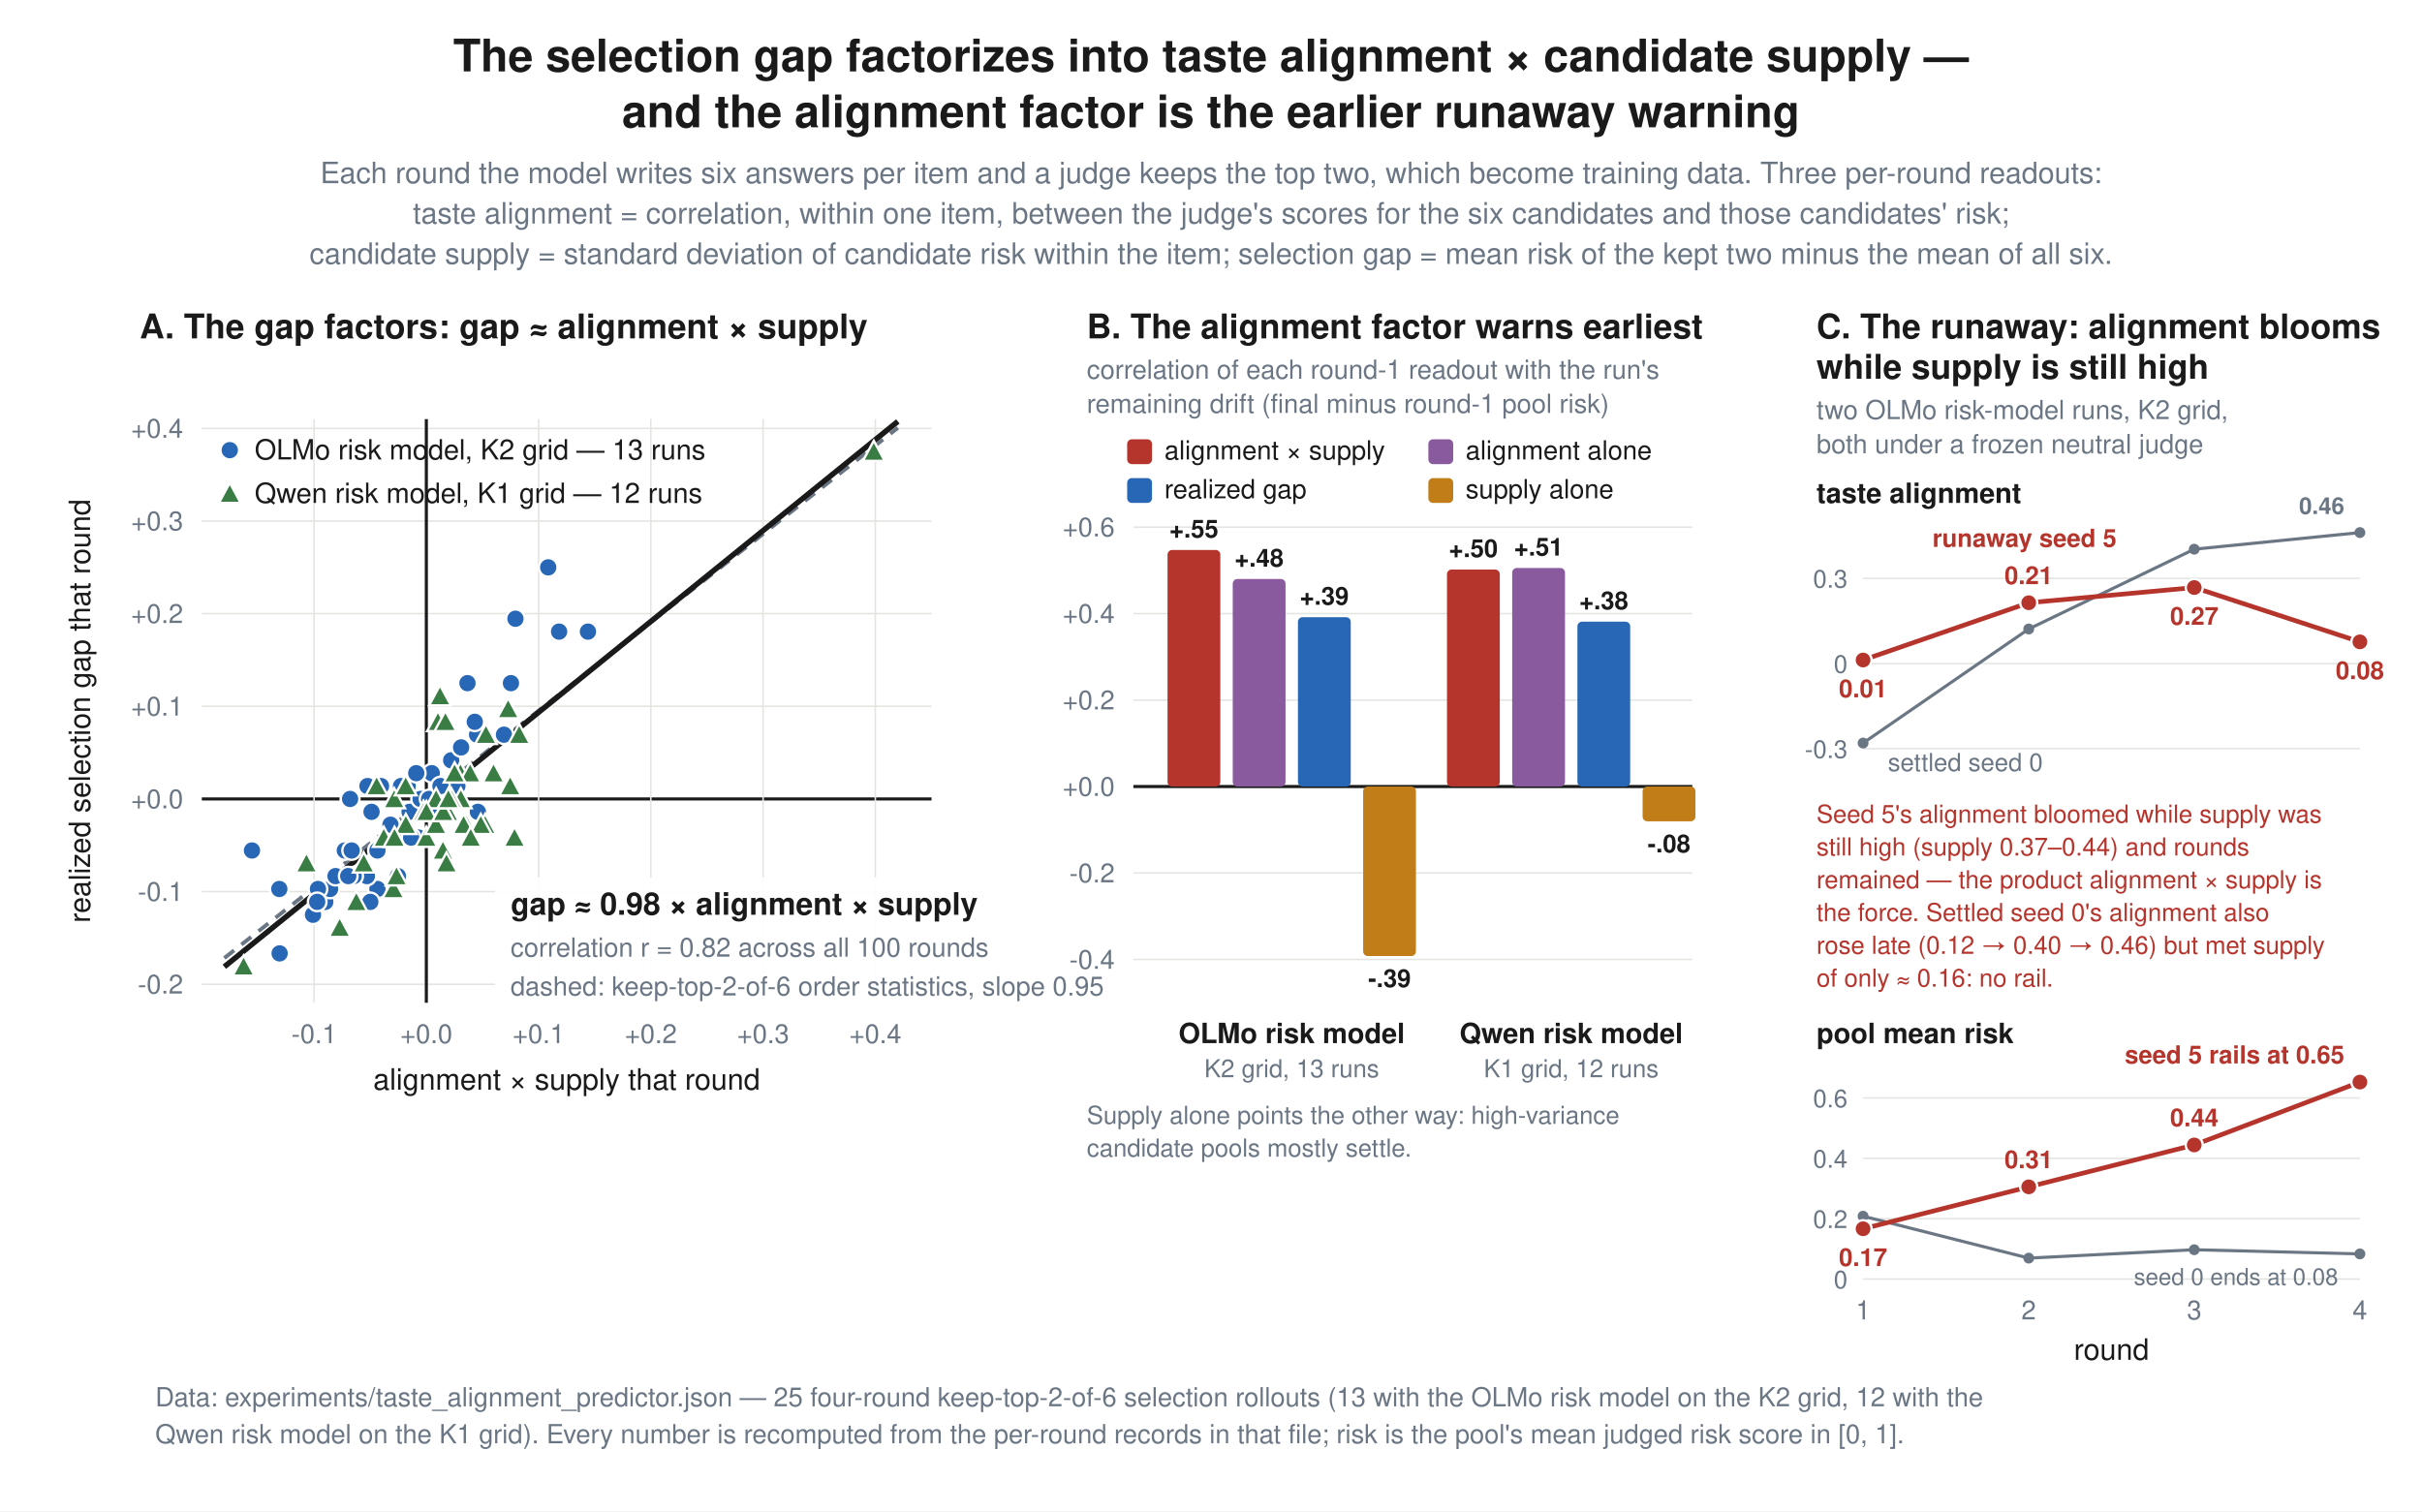
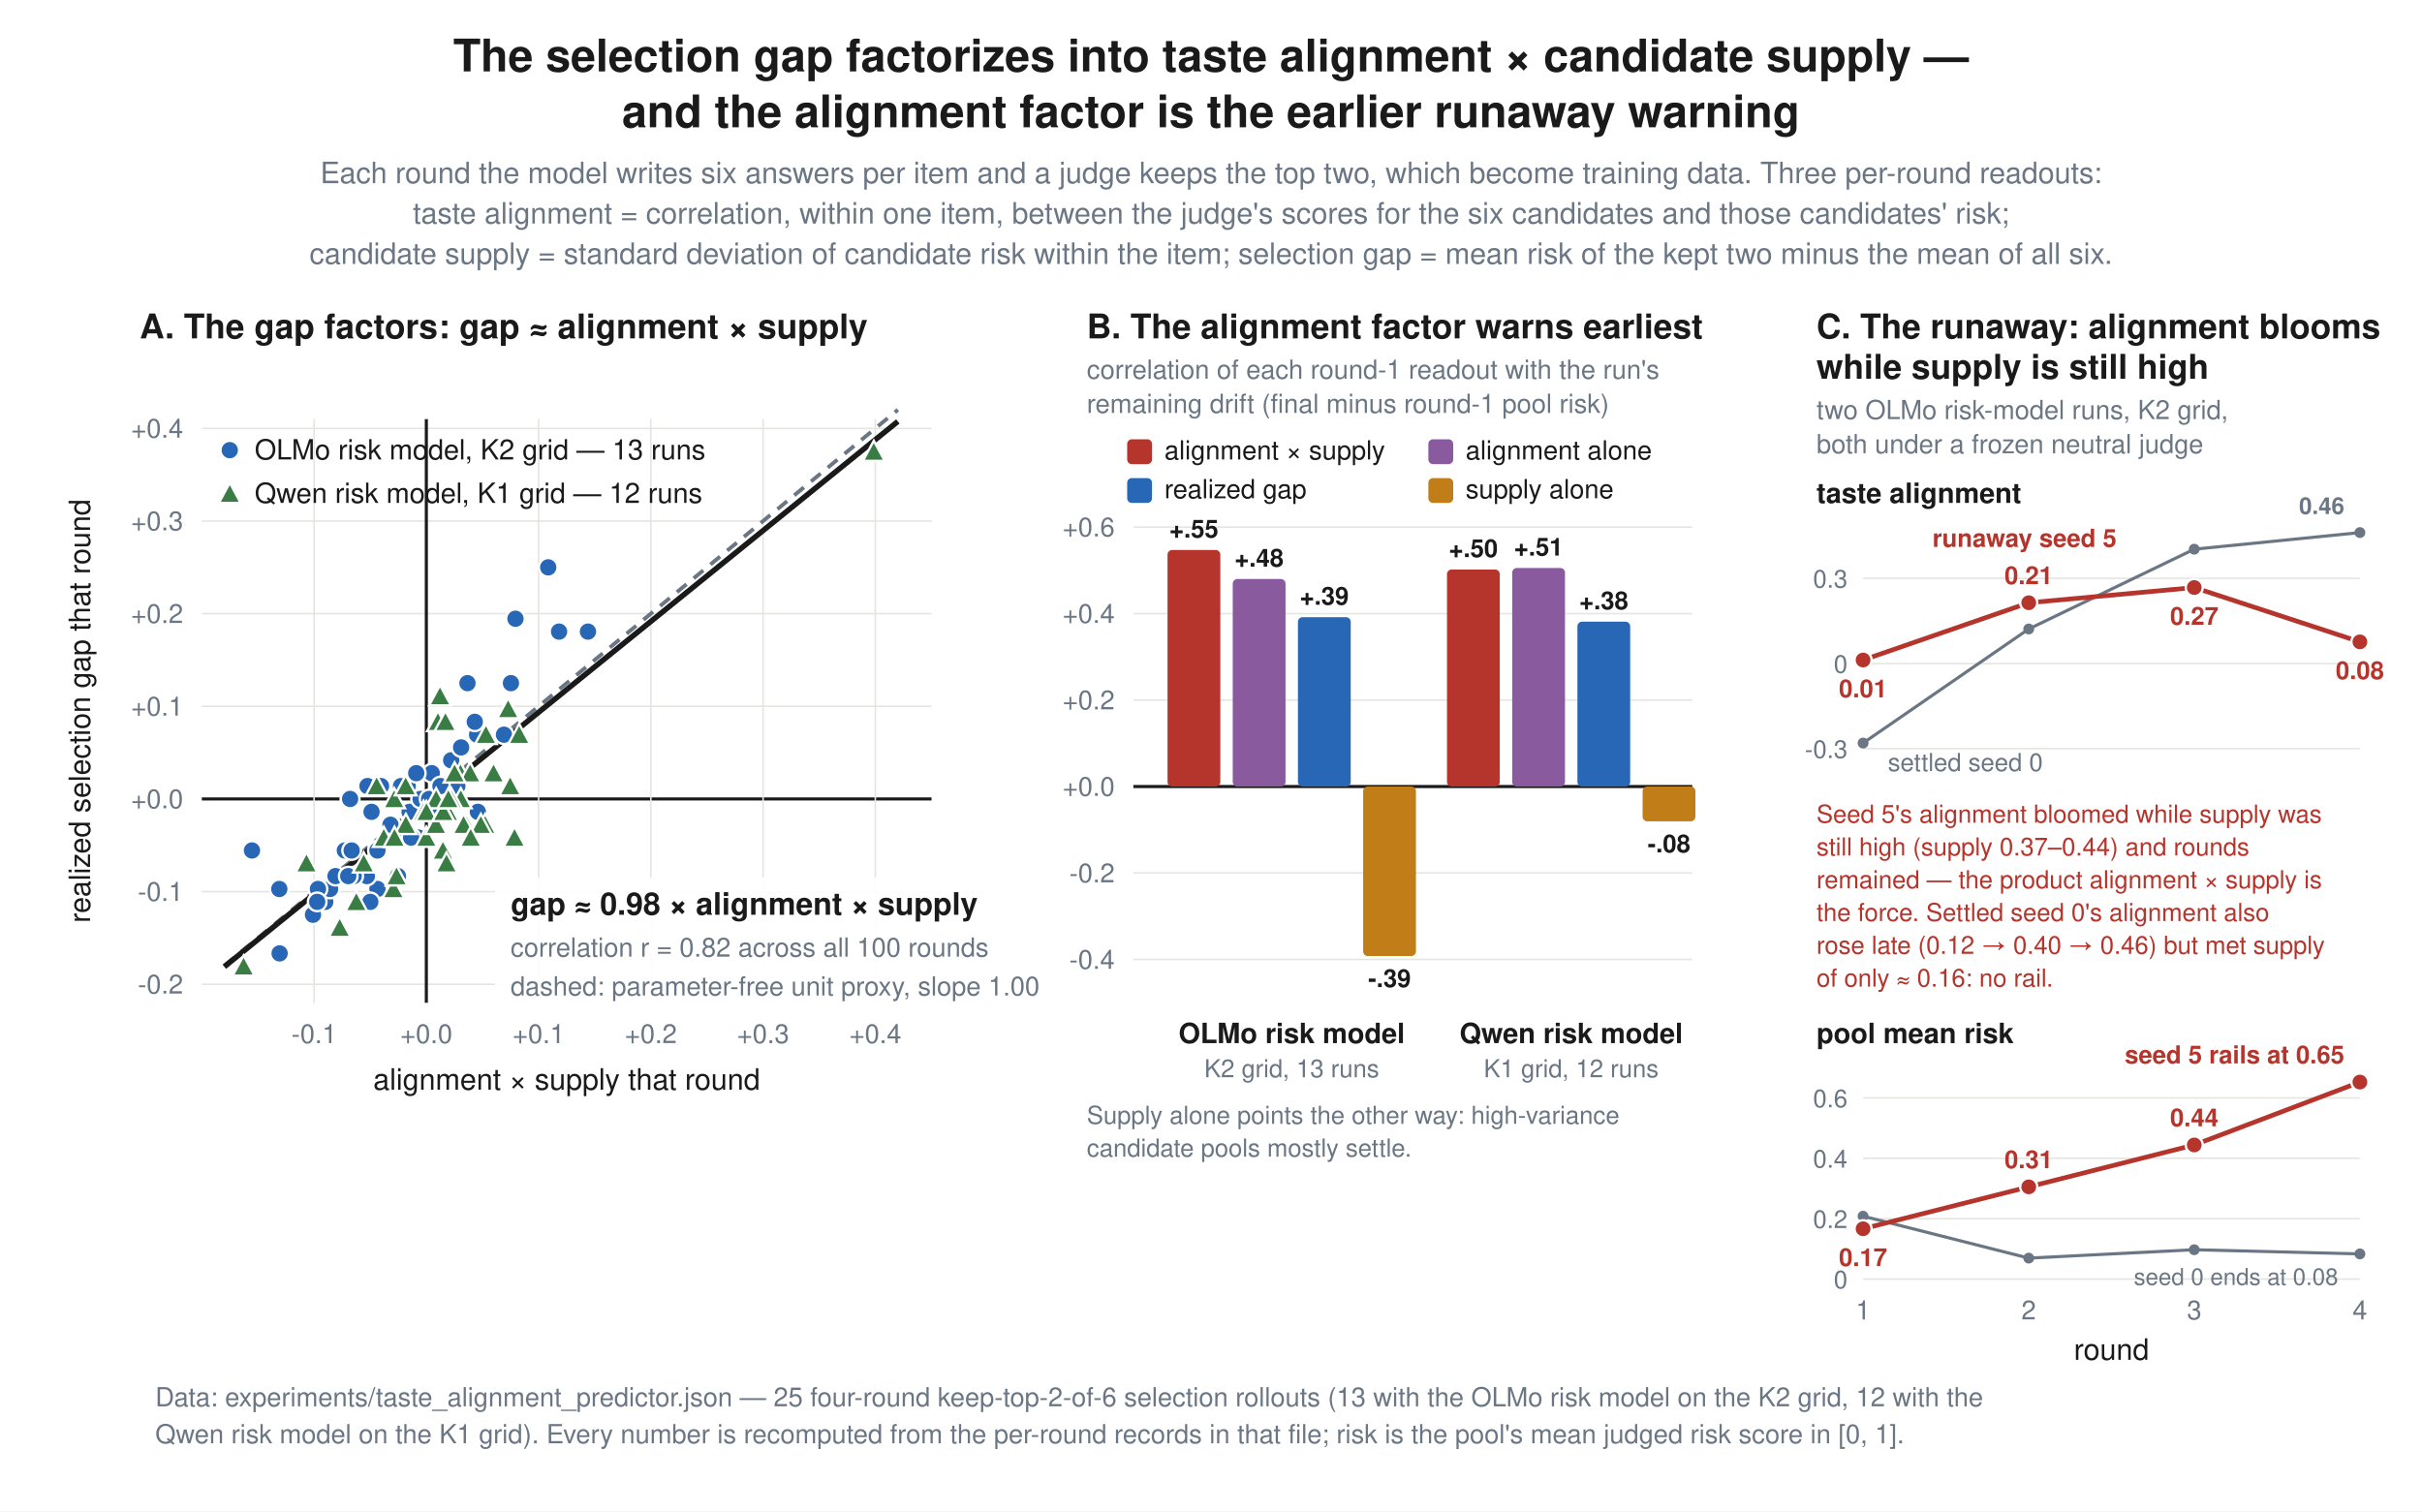
<svg xmlns="http://www.w3.org/2000/svg" viewBox="0 0 1560 973.6" font-family="Helvetica, Arial, sans-serif">
  <rect width="1560" height="973.6" fill="white" />
  <text x="780" y="46" text-anchor="middle" font-family="Helvetica, Arial, sans-serif" font-size="29" font-weight="bold" fill="#1a1a1a">The selection gap factorizes into taste alignment × candidate supply —</text>
  <text x="780" y="82" text-anchor="middle" font-family="Helvetica, Arial, sans-serif" font-size="29" font-weight="bold" fill="#1a1a1a">and the alignment factor is the earlier runaway warning</text>
  <text x="780" y="118" text-anchor="middle" font-family="Helvetica, Arial, sans-serif" font-size="19" font-weight="normal" fill="#6b7684">Each round the model writes six answers per item and a judge keeps the top two, which become training data. Three per-round readouts:</text>
  <text x="780" y="144" text-anchor="middle" font-family="Helvetica, Arial, sans-serif" font-size="19" font-weight="normal" fill="#6b7684">taste alignment = correlation, within one item, between the judge's scores for the six candidates and those candidates' risk;</text>
  <text x="780" y="170" text-anchor="middle" font-family="Helvetica, Arial, sans-serif" font-size="19" font-weight="normal" fill="#6b7684">candidate supply = standard deviation of candidate risk within the item; selection gap = mean risk of the kept two minus the mean of all six.</text>
  <text x="90" y="218" text-anchor="start" font-family="Helvetica, Arial, sans-serif" font-size="22" font-weight="bold" fill="#1a1a1a">A. The gap factors: gap ≈ alignment × supply</text>
  <line x1="130" y1="634.1" x2="600" y2="634.1" stroke="#e4e4e0" stroke-width="1" />
  <text x="118" y="640.063" text-anchor="end" font-family="Helvetica, Arial, sans-serif" font-size="17" font-weight="normal" fill="#6b7684">-0.2</text>
  <line x1="130" y1="574.4" x2="600" y2="574.4" stroke="#e4e4e0" stroke-width="1" />
  <text x="118" y="580.381" text-anchor="end" font-family="Helvetica, Arial, sans-serif" font-size="17" font-weight="normal" fill="#6b7684">-0.1</text>
  <line x1="130" y1="514.7" x2="600" y2="514.7" stroke="#1a1a1a" stroke-width="2" />
  <text x="118" y="520.698" text-anchor="end" font-family="Helvetica, Arial, sans-serif" font-size="17" font-weight="normal" fill="#6b7684">+0.0</text>
  <line x1="130" y1="455.0" x2="600" y2="455.0" stroke="#e4e4e0" stroke-width="1" />
  <text x="118" y="461.016" text-anchor="end" font-family="Helvetica, Arial, sans-serif" font-size="17" font-weight="normal" fill="#6b7684">+0.1</text>
  <line x1="130" y1="395.3" x2="600" y2="395.3" stroke="#e4e4e0" stroke-width="1" />
  <text x="118" y="401.333" text-anchor="end" font-family="Helvetica, Arial, sans-serif" font-size="17" font-weight="normal" fill="#6b7684">+0.2</text>
  <line x1="130" y1="335.7" x2="600" y2="335.7" stroke="#e4e4e0" stroke-width="1" />
  <text x="118" y="341.651" text-anchor="end" font-family="Helvetica, Arial, sans-serif" font-size="17" font-weight="normal" fill="#6b7684">+0.3</text>
  <line x1="130" y1="276.0" x2="600" y2="276.0" stroke="#e4e4e0" stroke-width="1" />
  <text x="118" y="281.968" text-anchor="end" font-family="Helvetica, Arial, sans-serif" font-size="17" font-weight="normal" fill="#6b7684">+0.4</text>
  <line x1="202.3" y1="270" x2="202.3" y2="646" stroke="#e4e4e0" stroke-width="1" />
  <text x="202.308" y="672" text-anchor="middle" font-family="Helvetica, Arial, sans-serif" font-size="17" font-weight="normal" fill="#6b7684">-0.1</text>
  <line x1="274.6" y1="270" x2="274.6" y2="646" stroke="#1a1a1a" stroke-width="2" />
  <text x="274.615" y="672" text-anchor="middle" font-family="Helvetica, Arial, sans-serif" font-size="17" font-weight="normal" fill="#6b7684">+0.0</text>
  <line x1="346.9" y1="270" x2="346.9" y2="646" stroke="#e4e4e0" stroke-width="1" />
  <text x="346.923" y="672" text-anchor="middle" font-family="Helvetica, Arial, sans-serif" font-size="17" font-weight="normal" fill="#6b7684">+0.1</text>
  <line x1="419.2" y1="270" x2="419.2" y2="646" stroke="#e4e4e0" stroke-width="1" />
  <text x="419.231" y="672" text-anchor="middle" font-family="Helvetica, Arial, sans-serif" font-size="17" font-weight="normal" fill="#6b7684">+0.2</text>
  <line x1="491.5" y1="270" x2="491.5" y2="646" stroke="#e4e4e0" stroke-width="1" />
  <text x="491.538" y="672" text-anchor="middle" font-family="Helvetica, Arial, sans-serif" font-size="17" font-weight="normal" fill="#6b7684">+0.3</text>
  <line x1="563.8" y1="270" x2="563.8" y2="646" stroke="#e4e4e0" stroke-width="1" />
  <text x="563.846" y="672" text-anchor="middle" font-family="Helvetica, Arial, sans-serif" font-size="17" font-weight="normal" fill="#6b7684">+0.4</text>
  <text x="365.0" y="702" text-anchor="middle" font-family="Helvetica, Arial, sans-serif" font-size="19" font-weight="normal" fill="#1a1a1a">alignment × supply that round</text>
  <text x="58" y="458.0" font-size="19" fill="#1a1a1a" font-family="Helvetica, Arial, sans-serif" transform="rotate(-90 58 458.0)" text-anchor="middle">realized selection gap that round</text>
-   <line x1="144.5" y1="617.2" x2="578.3" y2="275.6" stroke="#6b7684" stroke-width="2.5" stroke-dasharray="8 6" />
+   <line x1="144.5" y1="622.1" x2="578.3" y2="264.0" stroke="#6b7684" stroke-width="2.5" stroke-dasharray="8 6" />
  <line x1="144.5" y1="622.8" x2="578.3" y2="271.5" stroke="#1a1a1a" stroke-width="3.5" />
  <circle cx="201.6" cy="589.3" r="6.0" fill="#2867b5" stroke="white" stroke-width="1.5" />
  <circle cx="263.8" cy="523.0" r="6.0" fill="#2867b5" stroke="white" stroke-width="1.5" />
  <circle cx="222.1" cy="547.9" r="6.0" fill="#2867b5" stroke="white" stroke-width="1.5" />
  <circle cx="262.8" cy="539.6" r="6.0" fill="#2867b5" stroke="white" stroke-width="1.5" />
  <circle cx="225.5" cy="514.7" r="6.0" fill="#2867b5" stroke="white" stroke-width="1.5" />
  <circle cx="162.3" cy="547.9" r="6.0" fill="#2867b5" stroke="white" stroke-width="1.5" />
  <circle cx="243.1" cy="572.7" r="6.0" fill="#2867b5" stroke="white" stroke-width="1.5" />
  <circle cx="262.6" cy="506.4" r="6.0" fill="#2867b5" stroke="white" stroke-width="1.5" />
  <circle cx="179.9" cy="572.7" r="6.0" fill="#2867b5" stroke="white" stroke-width="1.5" />
  <circle cx="226.5" cy="547.9" r="6.0" fill="#2867b5" stroke="white" stroke-width="1.5" />
  <circle cx="251.8" cy="531.3" r="6.0" fill="#2867b5" stroke="white" stroke-width="1.5" />
  <circle cx="270.9" cy="514.7" r="6.0" fill="#2867b5" stroke="white" stroke-width="1.5" />
  <circle cx="225.5" cy="514.7" r="6.0" fill="#2867b5" stroke="white" stroke-width="1.5" />
  <circle cx="209.5" cy="581.0" r="6.0" fill="#2867b5" stroke="white" stroke-width="1.5" />
  <circle cx="238.5" cy="581.0" r="6.0" fill="#2867b5" stroke="white" stroke-width="1.5" />
  <circle cx="212.6" cy="572.7" r="6.0" fill="#2867b5" stroke="white" stroke-width="1.5" />
  <circle cx="204.8" cy="572.7" r="6.0" fill="#2867b5" stroke="white" stroke-width="1.5" />
  <circle cx="236.7" cy="506.4" r="6.0" fill="#2867b5" stroke="white" stroke-width="1.5" />
  <circle cx="269.6" cy="539.6" r="6.0" fill="#2867b5" stroke="white" stroke-width="1.5" />
  <circle cx="307.3" cy="473.3" r="6.0" fill="#2867b5" stroke="white" stroke-width="1.5" />
  <circle cx="283.5" cy="523.0" r="6.0" fill="#2867b5" stroke="white" stroke-width="1.5" />
  <circle cx="258.8" cy="539.6" r="6.0" fill="#2867b5" stroke="white" stroke-width="1.5" />
  <circle cx="256.3" cy="564.4" r="6.0" fill="#2867b5" stroke="white" stroke-width="1.5" />
  <circle cx="294.6" cy="506.4" r="6.0" fill="#2867b5" stroke="white" stroke-width="1.5" />
  <circle cx="236.3" cy="564.4" r="6.0" fill="#2867b5" stroke="white" stroke-width="1.5" />
  <circle cx="243.1" cy="547.9" r="6.0" fill="#2867b5" stroke="white" stroke-width="1.5" />
  <circle cx="278.9" cy="514.7" r="6.0" fill="#2867b5" stroke="white" stroke-width="1.5" />
  <circle cx="278.1" cy="498.1" r="6.0" fill="#2867b5" stroke="white" stroke-width="1.5" />
  <circle cx="227.8" cy="564.4" r="6.0" fill="#2867b5" stroke="white" stroke-width="1.5" />
  <circle cx="307.8" cy="523.0" r="6.0" fill="#2867b5" stroke="white" stroke-width="1.5" />
  <circle cx="290.6" cy="489.8" r="6.0" fill="#2867b5" stroke="white" stroke-width="1.5" />
  <circle cx="180.1" cy="614.2" r="6.0" fill="#2867b5" stroke="white" stroke-width="1.5" />
  <circle cx="276.4" cy="514.7" r="6.0" fill="#2867b5" stroke="white" stroke-width="1.5" />
  <circle cx="332.0" cy="398.6" r="6.0" fill="#2867b5" stroke="white" stroke-width="1.5" />
  <circle cx="360.1" cy="406.9" r="6.0" fill="#2867b5" stroke="white" stroke-width="1.5" />
  <circle cx="297.0" cy="481.5" r="6.0" fill="#2867b5" stroke="white" stroke-width="1.5" />
  <circle cx="216.1" cy="564.4" r="6.0" fill="#2867b5" stroke="white" stroke-width="1.5" />
  <circle cx="283.7" cy="506.4" r="6.0" fill="#2867b5" stroke="white" stroke-width="1.5" />
  <circle cx="324.6" cy="473.3" r="6.0" fill="#2867b5" stroke="white" stroke-width="1.5" />
  <circle cx="329.1" cy="440.1" r="6.0" fill="#2867b5" stroke="white" stroke-width="1.5" />
  <circle cx="239.3" cy="523.0" r="6.0" fill="#2867b5" stroke="white" stroke-width="1.5" />
  <circle cx="245.4" cy="506.4" r="6.0" fill="#2867b5" stroke="white" stroke-width="1.5" />
  <circle cx="268.1" cy="498.1" r="6.0" fill="#2867b5" stroke="white" stroke-width="1.5" />
  <circle cx="305.8" cy="465.0" r="6.0" fill="#2867b5" stroke="white" stroke-width="1.5" />
  <circle cx="301.1" cy="440.1" r="6.0" fill="#2867b5" stroke="white" stroke-width="1.5" />
  <circle cx="258.3" cy="506.4" r="6.0" fill="#2867b5" stroke="white" stroke-width="1.5" />
  <circle cx="353.1" cy="365.5" r="6.0" fill="#2867b5" stroke="white" stroke-width="1.5" />
  <circle cx="378.7" cy="406.9" r="6.0" fill="#2867b5" stroke="white" stroke-width="1.5" />
  <circle cx="251.5" cy="531.3" r="6.0" fill="#2867b5" stroke="white" stroke-width="1.5" />
  <circle cx="224.3" cy="564.4" r="6.0" fill="#2867b5" stroke="white" stroke-width="1.5" />
  <circle cx="204.3" cy="581.0" r="6.0" fill="#2867b5" stroke="white" stroke-width="1.5" />
  <circle cx="264.8" cy="539.6" r="6.0" fill="#2867b5" stroke="white" stroke-width="1.5" />
  <polygon points="272.8,516.0 265.8,529.0 279.8,529.0" fill="#3a7d44" stroke="white" stroke-width="1.5" />
  <polygon points="261.4,524.3 254.4,537.3 268.4,537.3" fill="#3a7d44" stroke="white" stroke-width="1.5" />
  <polygon points="156.9,615.5 149.9,628.5 163.9,628.5" fill="#3a7d44" stroke="white" stroke-width="1.5" />
  <polygon points="317.9,491.1 310.9,504.1 324.9,504.1" fill="#3a7d44" stroke="white" stroke-width="1.5" />
  <polygon points="272.8,516.0 265.8,529.0 279.8,529.0" fill="#3a7d44" stroke="white" stroke-width="1.5" />
  <polygon points="312.5,524.3 305.5,537.3 319.5,537.3" fill="#3a7d44" stroke="white" stroke-width="1.5" />
  <polygon points="300.4,524.3 293.4,537.3 307.4,537.3" fill="#3a7d44" stroke="white" stroke-width="1.5" />
  <polygon points="247.2,532.6 240.2,545.6 254.2,545.6" fill="#3a7d44" stroke="white" stroke-width="1.5" />
  <polygon points="218.8,590.6 211.8,603.6 225.8,603.6" fill="#3a7d44" stroke="white" stroke-width="1.5" />
  <polygon points="253.9,507.7 246.9,520.7 260.9,520.7" fill="#3a7d44" stroke="white" stroke-width="1.5" />
  <polygon points="280.9,507.7 273.9,520.7 287.9,520.7" fill="#3a7d44" stroke="white" stroke-width="1.5" />
  <polygon points="274.6,532.6 267.6,545.6 281.6,545.6" fill="#3a7d44" stroke="white" stroke-width="1.5" />
  <polygon points="288.0,549.1 281.0,562.1 295.0,562.1" fill="#3a7d44" stroke="white" stroke-width="1.5" />
  <polygon points="313.0,466.3 306.0,479.3 320.0,479.3" fill="#3a7d44" stroke="white" stroke-width="1.5" />
  <polygon points="296.6,491.1 289.6,504.1 303.6,504.1" fill="#3a7d44" stroke="white" stroke-width="1.5" />
  <polygon points="309.7,524.3 302.7,537.3 316.7,537.3" fill="#3a7d44" stroke="white" stroke-width="1.5" />
  <polygon points="288.0,549.1 281.0,562.1 295.0,562.1" fill="#3a7d44" stroke="white" stroke-width="1.5" />
  <polygon points="296.8,507.7 289.8,520.7 303.8,520.7" fill="#3a7d44" stroke="white" stroke-width="1.5" />
  <polygon points="302.8,491.1 295.8,504.1 309.8,504.1" fill="#3a7d44" stroke="white" stroke-width="1.5" />
  <polygon points="254.1,532.6 247.1,545.6 261.1,545.6" fill="#3a7d44" stroke="white" stroke-width="1.5" />
  <polygon points="234.3,549.1 227.3,562.1 241.3,562.1" fill="#3a7d44" stroke="white" stroke-width="1.5" />
  <polygon points="197.4,549.1 190.4,562.1 204.4,562.1" fill="#3a7d44" stroke="white" stroke-width="1.5" />
  <polygon points="242.6,499.4 235.6,512.4 249.6,512.4" fill="#3a7d44" stroke="white" stroke-width="1.5" />
  <polygon points="328.6,499.4 321.6,512.4 335.6,512.4" fill="#3a7d44" stroke="white" stroke-width="1.5" />
  <polygon points="327.3,449.7 320.3,462.7 334.3,462.7" fill="#3a7d44" stroke="white" stroke-width="1.5" />
  <polygon points="288.5,516.0 281.5,529.0 295.5,529.0" fill="#3a7d44" stroke="white" stroke-width="1.5" />
  <polygon points="280.8,524.3 273.8,537.3 287.8,537.3" fill="#3a7d44" stroke="white" stroke-width="1.5" />
  <polygon points="331.4,532.6 324.4,545.6 338.4,545.6" fill="#3a7d44" stroke="white" stroke-width="1.5" />
  <polygon points="327.3,449.7 320.3,462.7 334.3,462.7" fill="#3a7d44" stroke="white" stroke-width="1.5" />
  <polygon points="285.3,540.9 278.3,553.9 292.3,553.9" fill="#3a7d44" stroke="white" stroke-width="1.5" />
  <polygon points="274.7,516.0 267.7,529.0 281.7,529.0" fill="#3a7d44" stroke="white" stroke-width="1.5" />
  <polygon points="287.6,549.1 280.6,562.1 294.6,562.1" fill="#3a7d44" stroke="white" stroke-width="1.5" />
  <polygon points="261.3,499.4 254.3,512.4 268.3,512.4" fill="#3a7d44" stroke="white" stroke-width="1.5" />
  <polygon points="229.5,574.0 222.5,587.0 236.5,587.0" fill="#3a7d44" stroke="white" stroke-width="1.5" />
  <polygon points="283.4,441.4 276.4,454.4 290.4,454.4" fill="#3a7d44" stroke="white" stroke-width="1.5" />
  <polygon points="282.1,458.0 275.1,471.0 289.1,471.0" fill="#3a7d44" stroke="white" stroke-width="1.5" />
  <polygon points="285.5,516.0 278.5,529.0 292.5,529.0" fill="#3a7d44" stroke="white" stroke-width="1.5" />
  <polygon points="292.8,491.1 285.8,504.1 299.8,504.1" fill="#3a7d44" stroke="white" stroke-width="1.5" />
  <polygon points="298.6,524.3 291.6,537.3 305.6,537.3" fill="#3a7d44" stroke="white" stroke-width="1.5" />
  <polygon points="562.8,283.9 555.8,296.9 569.8,296.9" fill="#3a7d44" stroke="white" stroke-width="1.5" />
  <polygon points="285.5,516.0 278.5,529.0 292.5,529.0" fill="#3a7d44" stroke="white" stroke-width="1.5" />
  <polygon points="290.7,507.7 283.7,520.7 297.7,520.7" fill="#3a7d44" stroke="white" stroke-width="1.5" />
  <polygon points="288.8,507.7 281.8,520.7 295.8,520.7" fill="#3a7d44" stroke="white" stroke-width="1.5" />
  <polygon points="286.9,458.0 279.9,471.0 293.9,471.0" fill="#3a7d44" stroke="white" stroke-width="1.5" />
  <polygon points="253.4,565.7 246.4,578.7 260.4,578.7" fill="#3a7d44" stroke="white" stroke-width="1.5" />
  <polygon points="334.4,466.3 327.4,479.3 341.4,479.3" fill="#3a7d44" stroke="white" stroke-width="1.5" />
  <polygon points="255.4,557.4 248.4,570.4 262.4,570.4" fill="#3a7d44" stroke="white" stroke-width="1.5" />
  <polygon points="303.2,532.6 296.2,545.6 310.2,545.6" fill="#3a7d44" stroke="white" stroke-width="1.5" />
  <circle cx="148.0" cy="290.0" r="6.0" fill="#2867b5" stroke="white" stroke-width="1.5" />
  <text x="164" y="296" text-anchor="start" font-family="Helvetica, Arial, sans-serif" font-size="18" font-weight="normal" fill="#1a1a1a">OLMo risk model, K2 grid — 13 runs</text>
  <polygon points="148.0,311.0 141.0,324.0 155.0,324.0" fill="#3a7d44" stroke="white" stroke-width="1.5" />
  <text x="164" y="324" text-anchor="start" font-family="Helvetica, Arial, sans-serif" font-size="18" font-weight="normal" fill="#1a1a1a">Qwen risk model, K1 grid — 12 runs</text>
  <rect x="318.8" y="565.3" width="366" height="88" rx="8" fill="white" fill-opacity="0.92" />
  <text x="328.846" y="589.302" text-anchor="start" font-family="Helvetica, Arial, sans-serif" font-size="20" font-weight="bold" fill="#1a1a1a">gap ≈ 0.98 × alignment × supply</text>
  <text x="328.846" y="616.302" text-anchor="start" font-family="Helvetica, Arial, sans-serif" font-size="17" font-weight="normal" fill="#6b7684">correlation r = 0.82 across all 100 rounds</text>
-   <text x="328.846" y="641.302" text-anchor="start" font-family="Helvetica, Arial, sans-serif" font-size="17" font-weight="normal" fill="#6b7684">dashed: keep-top-2-of-6 order statistics, slope 0.95</text>
+   <text x="328.846" y="641.302" text-anchor="start" font-family="Helvetica, Arial, sans-serif" font-size="17" font-weight="normal" fill="#6b7684">dashed: parameter-free unit proxy, slope 1.00</text>
  <text x="700" y="218" text-anchor="start" font-family="Helvetica, Arial, sans-serif" font-size="22" font-weight="bold" fill="#1a1a1a">B. The alignment factor warns earliest</text>
  <text x="700" y="244" text-anchor="start" font-family="Helvetica, Arial, sans-serif" font-size="17" font-weight="normal" fill="#6b7684">correlation of each round-1 readout with the run's</text>
  <text x="700" y="266" text-anchor="start" font-family="Helvetica, Arial, sans-serif" font-size="17" font-weight="normal" fill="#6b7684">remaining drift (final minus round-1 pool risk)</text>
  <rect x="726" y="283" width="16" height="16" rx="3" fill="#b5342c" />
  <text x="750" y="296" text-anchor="start" font-family="Helvetica, Arial, sans-serif" font-size="17" font-weight="normal" fill="#1a1a1a">alignment × supply</text>
  <rect x="920" y="283" width="16" height="16" rx="3" fill="#8a5a9e" />
  <text x="944" y="296" text-anchor="start" font-family="Helvetica, Arial, sans-serif" font-size="17" font-weight="normal" fill="#1a1a1a">alignment alone</text>
  <rect x="726" y="308" width="16" height="16" rx="3" fill="#2867b5" />
  <text x="750" y="321" text-anchor="start" font-family="Helvetica, Arial, sans-serif" font-size="17" font-weight="normal" fill="#1a1a1a">realized gap</text>
  <rect x="920" y="308" width="16" height="16" rx="3" fill="#c07d18" />
  <text x="944" y="321" text-anchor="start" font-family="Helvetica, Arial, sans-serif" font-size="17" font-weight="normal" fill="#1a1a1a">supply alone</text>
  <line x1="730" y1="618.1" x2="1090" y2="618.1" stroke="#e4e4e0" stroke-width="1" />
  <text x="718" y="624.143" text-anchor="end" font-family="Helvetica, Arial, sans-serif" font-size="17" font-weight="normal" fill="#6b7684">-0.4</text>
  <line x1="730" y1="562.4" x2="1090" y2="562.4" stroke="#e4e4e0" stroke-width="1" />
  <text x="718" y="568.429" text-anchor="end" font-family="Helvetica, Arial, sans-serif" font-size="17" font-weight="normal" fill="#6b7684">-0.2</text>
  <line x1="730" y1="506.7" x2="1090" y2="506.7" stroke="#1a1a1a" stroke-width="2" />
  <text x="718" y="512.714" text-anchor="end" font-family="Helvetica, Arial, sans-serif" font-size="17" font-weight="normal" fill="#6b7684">+0.0</text>
  <line x1="730" y1="451.0" x2="1090" y2="451.0" stroke="#e4e4e0" stroke-width="1" />
  <text x="718" y="457.0" text-anchor="end" font-family="Helvetica, Arial, sans-serif" font-size="17" font-weight="normal" fill="#6b7684">+0.2</text>
  <line x1="730" y1="395.3" x2="1090" y2="395.3" stroke="#e4e4e0" stroke-width="1" />
  <text x="718" y="401.286" text-anchor="end" font-family="Helvetica, Arial, sans-serif" font-size="17" font-weight="normal" fill="#6b7684">+0.4</text>
  <line x1="730" y1="339.6" x2="1090" y2="339.6" stroke="#e4e4e0" stroke-width="1" />
  <text x="718" y="345.571" text-anchor="end" font-family="Helvetica, Arial, sans-serif" font-size="17" font-weight="normal" fill="#6b7684">+0.6</text>
  <rect x="752" y="354.3" width="34" height="152.4" rx="3" fill="#b5342c" />
  <text x="769.0" y="346.303" text-anchor="middle" font-family="Helvetica, Arial, sans-serif" font-size="16" font-weight="bold" fill="#1a1a1a">+.55</text>
  <rect x="794" y="373.0" width="34" height="133.7" rx="3" fill="#8a5a9e" />
  <text x="811.0" y="365.032" text-anchor="middle" font-family="Helvetica, Arial, sans-serif" font-size="16" font-weight="bold" fill="#1a1a1a">+.48</text>
  <rect x="836" y="397.6" width="34" height="109.1" rx="3" fill="#2867b5" />
  <text x="853.0" y="389.578" text-anchor="middle" font-family="Helvetica, Arial, sans-serif" font-size="16" font-weight="bold" fill="#1a1a1a">+.39</text>
  <rect x="878" y="506.7" width="34" height="109.2" rx="3" fill="#c07d18" />
  <text x="895.0" y="635.883" text-anchor="middle" font-family="Helvetica, Arial, sans-serif" font-size="16" font-weight="bold" fill="#1a1a1a">-.39</text>
  <text x="832.0" y="672" text-anchor="middle" font-family="Helvetica, Arial, sans-serif" font-size="18" font-weight="bold" fill="#1a1a1a">OLMo risk model</text>
  <text x="832.0" y="694" text-anchor="middle" font-family="Helvetica, Arial, sans-serif" font-size="16" font-weight="normal" fill="#6b7684">K2 grid, 13 runs</text>
  <rect x="932" y="366.9" width="34" height="139.8" rx="3" fill="#b5342c" />
  <text x="949.0" y="358.883" text-anchor="middle" font-family="Helvetica, Arial, sans-serif" font-size="16" font-weight="bold" fill="#1a1a1a">+.50</text>
  <rect x="974" y="365.9" width="34" height="140.8" rx="3" fill="#8a5a9e" />
  <text x="991.0" y="357.93" text-anchor="middle" font-family="Helvetica, Arial, sans-serif" font-size="16" font-weight="bold" fill="#1a1a1a">+.51</text>
  <rect x="1016" y="400.5" width="34" height="106.2" rx="3" fill="#2867b5" />
  <text x="1033.0" y="392.518" text-anchor="middle" font-family="Helvetica, Arial, sans-serif" font-size="16" font-weight="bold" fill="#1a1a1a">+.38</text>
  <rect x="1058" y="506.7" width="34" height="22.4" rx="3" fill="#c07d18" />
  <text x="1075.0" y="549.129" text-anchor="middle" font-family="Helvetica, Arial, sans-serif" font-size="16" font-weight="bold" fill="#1a1a1a">-.08</text>
  <text x="1012.0" y="672" text-anchor="middle" font-family="Helvetica, Arial, sans-serif" font-size="18" font-weight="bold" fill="#1a1a1a">Qwen risk model</text>
  <text x="1012.0" y="694" text-anchor="middle" font-family="Helvetica, Arial, sans-serif" font-size="16" font-weight="normal" fill="#6b7684">K1 grid, 12 runs</text>
  <text x="700" y="724.0" font-family="Helvetica, Arial, sans-serif" font-size="16" font-weight="normal" fill="#6b7684">Supply alone points the other way: high-variance</text>
  <text x="700" y="745.12" font-family="Helvetica, Arial, sans-serif" font-size="16" font-weight="normal" fill="#6b7684">candidate pools mostly settle.</text>
  <text x="1170" y="218" text-anchor="start" font-family="Helvetica, Arial, sans-serif" font-size="22" font-weight="bold" fill="#1a1a1a">C. The runaway: alignment blooms</text>
  <text x="1170" y="244" text-anchor="start" font-family="Helvetica, Arial, sans-serif" font-size="22" font-weight="bold" fill="#1a1a1a">while supply is still high</text>
  <text x="1170" y="270" text-anchor="start" font-family="Helvetica, Arial, sans-serif" font-size="17" font-weight="normal" fill="#6b7684">two OLMo risk-model runs, K2 grid,</text>
  <text x="1170" y="292" text-anchor="start" font-family="Helvetica, Arial, sans-serif" font-size="17" font-weight="normal" fill="#6b7684">both under a frozen neutral judge</text>
  <text x="1170" y="324" text-anchor="start" font-family="Helvetica, Arial, sans-serif" font-size="18" font-weight="bold" fill="#1a1a1a">taste alignment</text>
  <line x1="1200" y1="482.3" x2="1520" y2="482.3" stroke="#e4e4e0" stroke-width="1" />
  <text x="1190" y="488.341" text-anchor="end" font-family="Helvetica, Arial, sans-serif" font-size="16" font-weight="normal" fill="#6b7684">-0.3</text>
  <line x1="1200" y1="427.5" x2="1520" y2="427.5" stroke="#e4e4e0" stroke-width="1" />
  <text x="1190" y="433.463" text-anchor="end" font-family="Helvetica, Arial, sans-serif" font-size="16" font-weight="normal" fill="#6b7684">0</text>
  <line x1="1200" y1="372.6" x2="1520" y2="372.6" stroke="#e4e4e0" stroke-width="1" />
  <text x="1190" y="378.585" text-anchor="end" font-family="Helvetica, Arial, sans-serif" font-size="16" font-weight="normal" fill="#6b7684">0.3</text>
  <polyline points="1200.0,478.7 1306.7,405.2 1413.3,353.8 1520.0,343.1" fill="none" stroke="#6b7684" stroke-width="2" />
  <circle cx="1200.0" cy="478.7" r="3.5" fill="#6b7684" />
  <circle cx="1306.7" cy="405.2" r="3.5" fill="#6b7684" />
  <circle cx="1413.3" cy="353.8" r="3.5" fill="#6b7684" />
  <circle cx="1520.0" cy="343.1" r="3.5" fill="#6b7684" />
  <text x="1510.0" y="331.15" text-anchor="end" font-family="Helvetica, Arial, sans-serif" font-size="15" font-weight="bold" fill="#6b7684">0.46</text>
  <text x="1216.0" y="496.747" text-anchor="start" font-family="Helvetica, Arial, sans-serif" font-size="16" font-weight="normal" fill="#6b7684">settled seed 0</text>
  <polyline points="1200.0,425.2 1306.7,388.3 1413.3,378.5 1520.0,413.5" fill="none" stroke="#b5342c" stroke-width="3" />
  <circle cx="1200.0" cy="425.2" r="5.5" fill="#b5342c" stroke="white" stroke-width="1.5" />
  <text x="1200.0" y="449.22" text-anchor="middle" font-family="Helvetica, Arial, sans-serif" font-size="16" font-weight="bold" fill="#b5342c">0.01</text>
  <circle cx="1306.7" cy="388.3" r="5.5" fill="#b5342c" stroke="white" stroke-width="1.5" />
  <text x="1306.667" y="376.293" text-anchor="middle" font-family="Helvetica, Arial, sans-serif" font-size="16" font-weight="bold" fill="#b5342c">0.21</text>
  <circle cx="1413.3" cy="378.5" r="5.5" fill="#b5342c" stroke="white" stroke-width="1.5" />
  <text x="1413.333" y="402.489" text-anchor="middle" font-family="Helvetica, Arial, sans-serif" font-size="16" font-weight="bold" fill="#b5342c">0.27</text>
  <circle cx="1520.0" cy="413.5" r="5.5" fill="#b5342c" stroke="white" stroke-width="1.5" />
  <text x="1520.0" y="437.517" text-anchor="middle" font-family="Helvetica, Arial, sans-serif" font-size="16" font-weight="bold" fill="#b5342c">0.08</text>
  <text x="1244.667" y="352.293" text-anchor="start" font-family="Helvetica, Arial, sans-serif" font-size="16" font-weight="bold" fill="#b5342c">runaway seed 5</text>
  <text x="1170" y="530.0" font-family="Helvetica, Arial, sans-serif" font-size="16" font-weight="normal" fill="#b5342c">Seed 5's alignment bloomed while supply was</text>
  <text x="1170" y="551.12" font-family="Helvetica, Arial, sans-serif" font-size="16" font-weight="normal" fill="#b5342c">still high (supply 0.37–0.44) and rounds</text>
  <text x="1170" y="572.24" font-family="Helvetica, Arial, sans-serif" font-size="16" font-weight="normal" fill="#b5342c">remained — the product alignment × supply is</text>
  <text x="1170" y="593.36" font-family="Helvetica, Arial, sans-serif" font-size="16" font-weight="normal" fill="#b5342c">the force. Settled seed 0's alignment also</text>
  <text x="1170" y="614.48" font-family="Helvetica, Arial, sans-serif" font-size="16" font-weight="normal" fill="#b5342c">rose late (0.12 → 0.40 → 0.46) but met supply</text>
  <text x="1170" y="635.6" font-family="Helvetica, Arial, sans-serif" font-size="16" font-weight="normal" fill="#b5342c">of only ≈ 0.16: no rail.</text>
  <text x="1170" y="672" text-anchor="start" font-family="Helvetica, Arial, sans-serif" font-size="18" font-weight="bold" fill="#1a1a1a">pool mean risk</text>
  <line x1="1200" y1="824.0" x2="1520" y2="824.0" stroke="#e4e4e0" stroke-width="1" />
  <text x="1190" y="830.0" text-anchor="end" font-family="Helvetica, Arial, sans-serif" font-size="16" font-weight="normal" fill="#6b7684">0</text>
  <line x1="1200" y1="785.1" x2="1520" y2="785.1" stroke="#e4e4e0" stroke-width="1" />
  <text x="1190" y="791.111" text-anchor="end" font-family="Helvetica, Arial, sans-serif" font-size="16" font-weight="normal" fill="#6b7684">0.2</text>
  <line x1="1200" y1="746.2" x2="1520" y2="746.2" stroke="#e4e4e0" stroke-width="1" />
  <text x="1190" y="752.222" text-anchor="end" font-family="Helvetica, Arial, sans-serif" font-size="16" font-weight="normal" fill="#6b7684">0.4</text>
  <line x1="1200" y1="707.3" x2="1520" y2="707.3" stroke="#e4e4e0" stroke-width="1" />
  <text x="1190" y="713.333" text-anchor="end" font-family="Helvetica, Arial, sans-serif" font-size="16" font-weight="normal" fill="#6b7684">0.6</text>
  <polyline points="1200.0,783.5 1306.7,810.5 1413.3,805.1 1520.0,807.8" fill="none" stroke="#6b7684" stroke-width="2" />
  <circle cx="1200.0" cy="783.5" r="3.5" fill="#6b7684" />
  <circle cx="1306.7" cy="810.5" r="3.5" fill="#6b7684" />
  <circle cx="1413.3" cy="805.1" r="3.5" fill="#6b7684" />
  <circle cx="1520.0" cy="807.8" r="3.5" fill="#6b7684" />
  <text x="1506.0" y="827.796" text-anchor="end" font-family="Helvetica, Arial, sans-serif" font-size="15" font-weight="normal" fill="#6b7684">seed 0 ends at 0.08</text>
  <polyline points="1200.0,791.6 1306.7,764.6 1413.3,737.6 1520.0,697.1" fill="none" stroke="#b5342c" stroke-width="3" />
  <circle cx="1200.0" cy="791.6" r="5.5" fill="#b5342c" stroke="white" stroke-width="1.5" />
  <text x="1200.0" y="815.593" text-anchor="middle" font-family="Helvetica, Arial, sans-serif" font-size="16" font-weight="bold" fill="#b5342c">0.17</text>
  <circle cx="1306.7" cy="764.6" r="5.5" fill="#b5342c" stroke="white" stroke-width="1.5" />
  <text x="1306.667" y="752.586" text-anchor="middle" font-family="Helvetica, Arial, sans-serif" font-size="16" font-weight="bold" fill="#b5342c">0.31</text>
  <circle cx="1413.3" cy="737.6" r="5.5" fill="#b5342c" stroke="white" stroke-width="1.5" />
  <text x="1413.333" y="725.58" text-anchor="middle" font-family="Helvetica, Arial, sans-serif" font-size="16" font-weight="bold" fill="#b5342c">0.44</text>
  <circle cx="1520.0" cy="697.1" r="5.5" fill="#b5342c" stroke="white" stroke-width="1.5" />
  <text x="1510.0" y="685.071" text-anchor="end" font-family="Helvetica, Arial, sans-serif" font-size="16" font-weight="bold" fill="#b5342c">seed 5 rails at 0.65</text>
  <text x="1200.0" y="850" text-anchor="middle" font-family="Helvetica, Arial, sans-serif" font-size="17" font-weight="normal" fill="#6b7684">1</text>
  <text x="1306.667" y="850" text-anchor="middle" font-family="Helvetica, Arial, sans-serif" font-size="17" font-weight="normal" fill="#6b7684">2</text>
  <text x="1413.333" y="850" text-anchor="middle" font-family="Helvetica, Arial, sans-serif" font-size="17" font-weight="normal" fill="#6b7684">3</text>
  <text x="1520.0" y="850" text-anchor="middle" font-family="Helvetica, Arial, sans-serif" font-size="17" font-weight="normal" fill="#6b7684">4</text>
  <text x="1360.0" y="876" text-anchor="middle" font-family="Helvetica, Arial, sans-serif" font-size="19" font-weight="normal" fill="#1a1a1a">round</text>
  <text x="100" y="906.0" font-family="Helvetica, Arial, sans-serif" font-size="17" font-weight="normal" fill="#6b7684">Data: experiments/taste_alignment_predictor.json — 25 four-round keep-top-2-of-6 selection rollouts (13 with the OLMo risk model on the K2 grid, 12 with the</text>
  <text x="100" y="929.8" font-family="Helvetica, Arial, sans-serif" font-size="17" font-weight="normal" fill="#6b7684">Qwen risk model on the K1 grid). Every number is recomputed from the per-round records in that file; risk is the pool's mean judged risk score in [0, 1].</text>
</svg>
